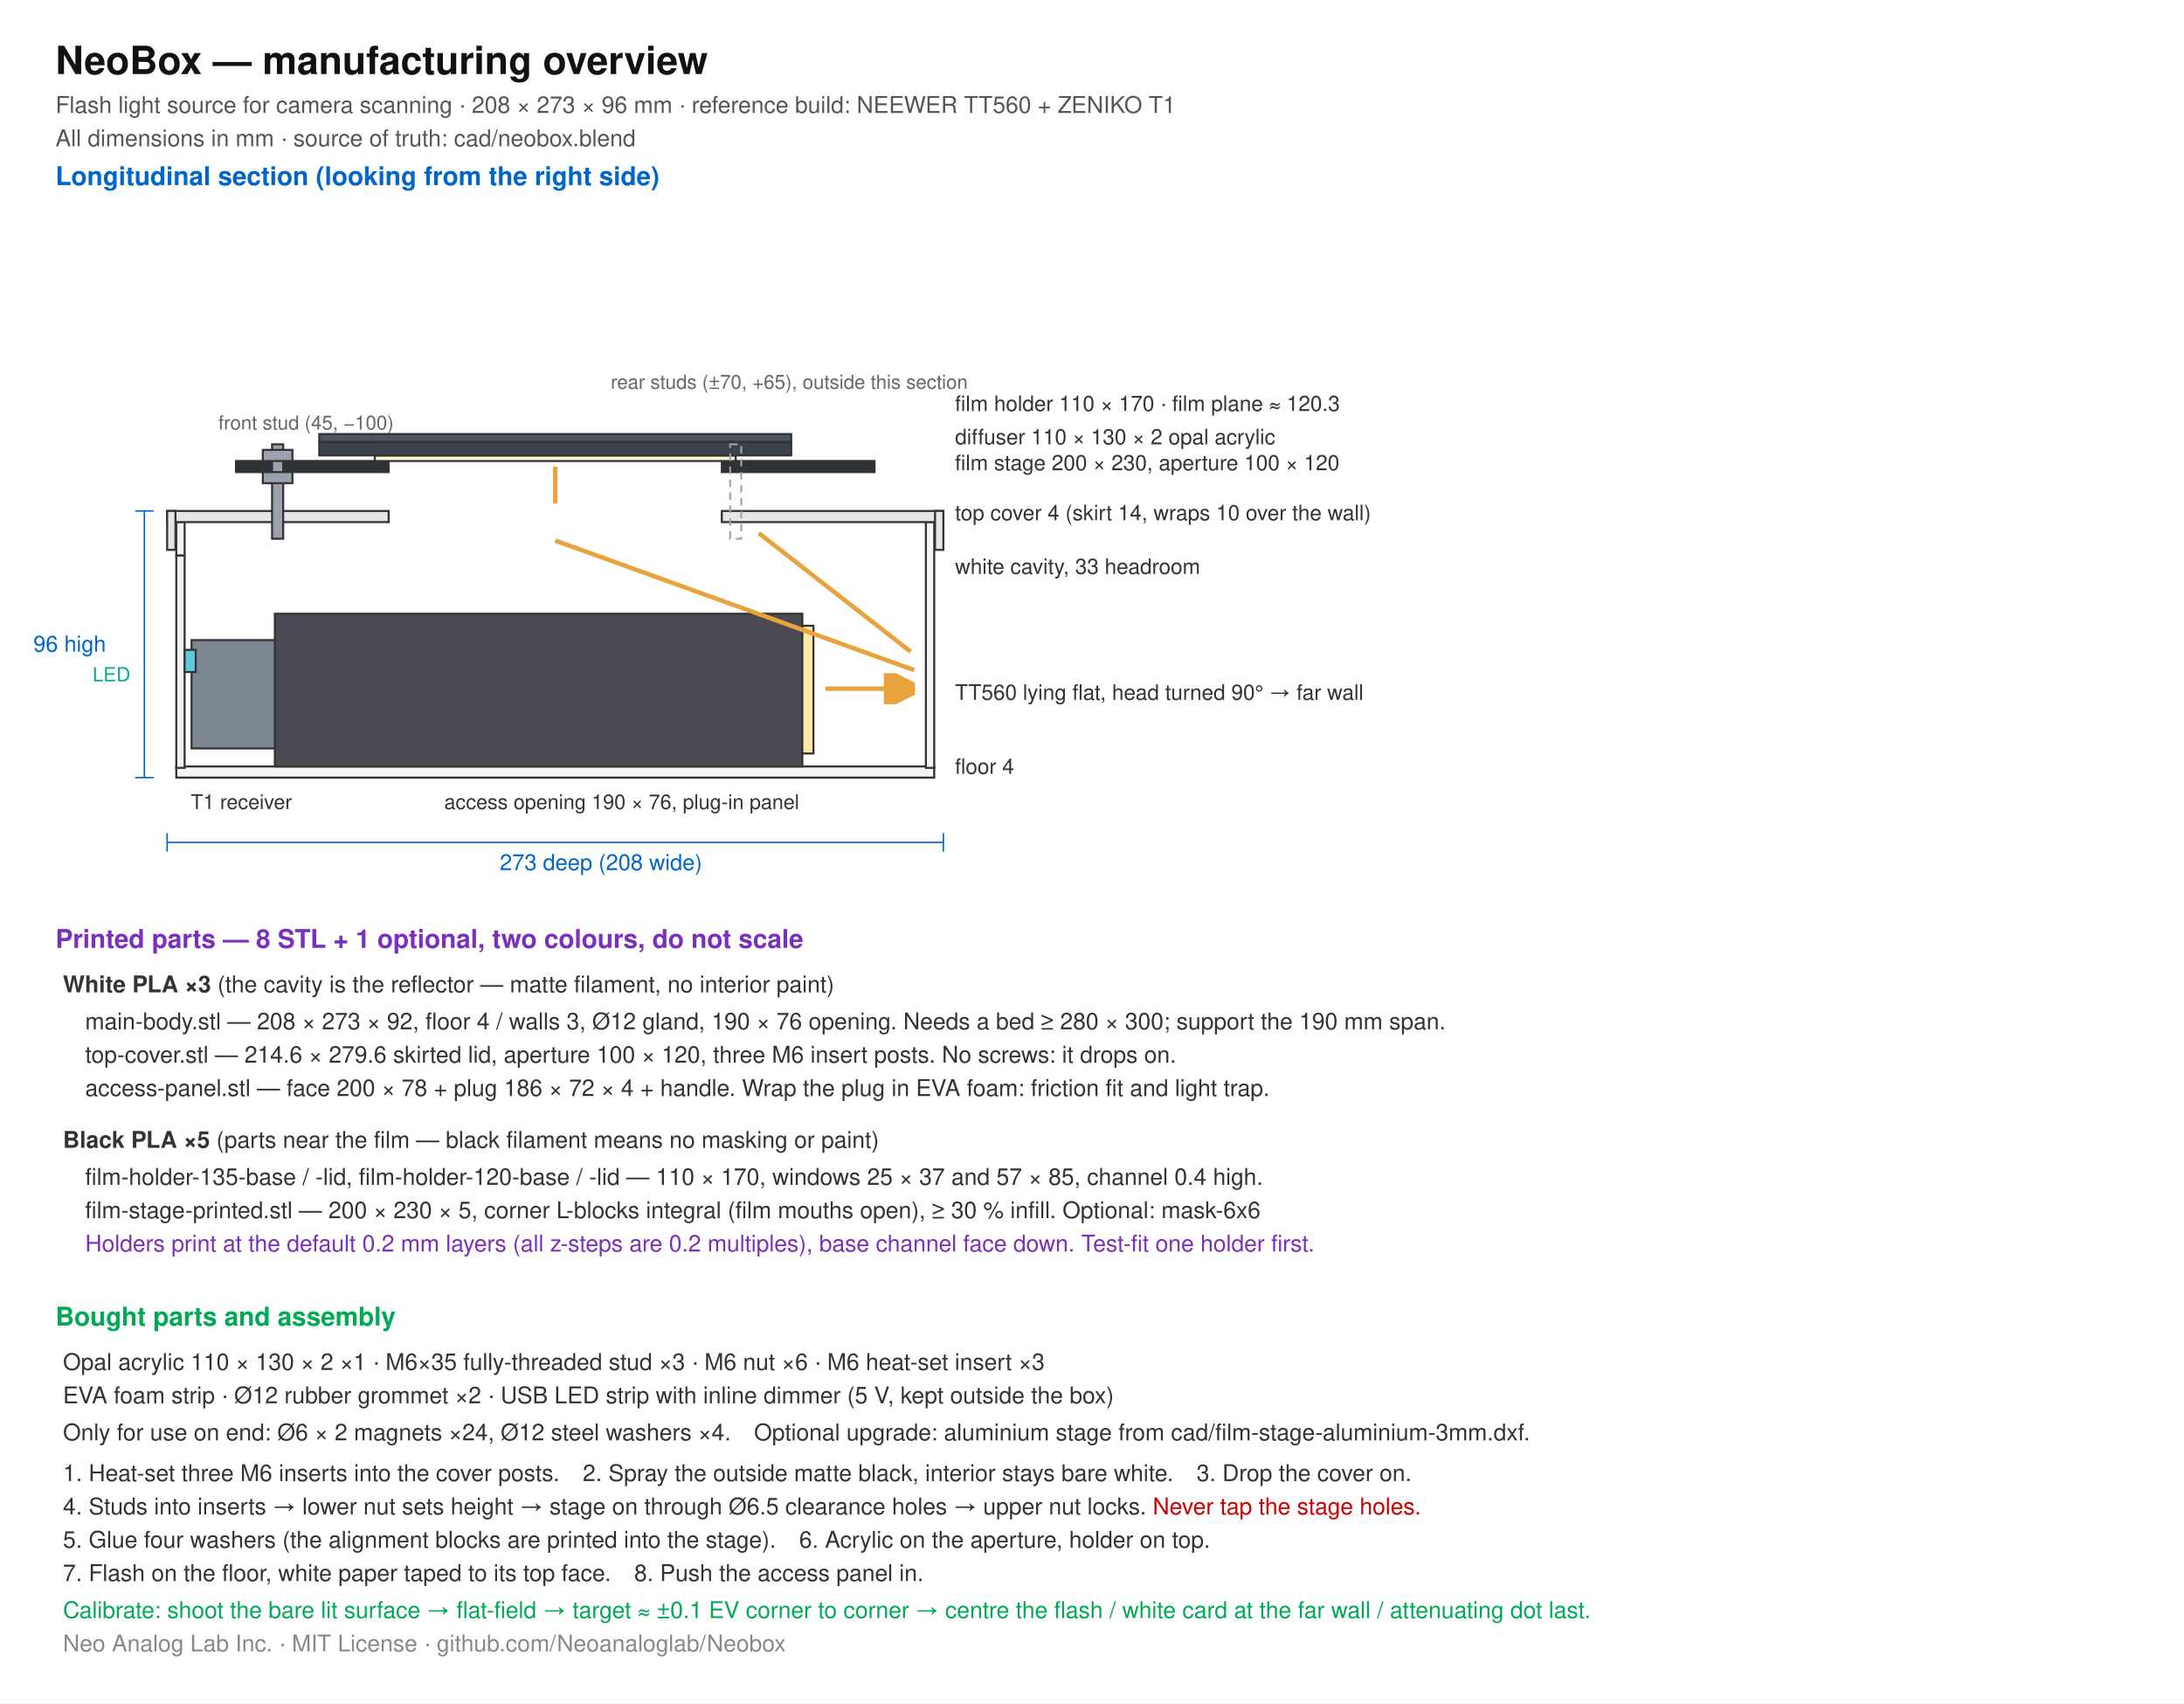
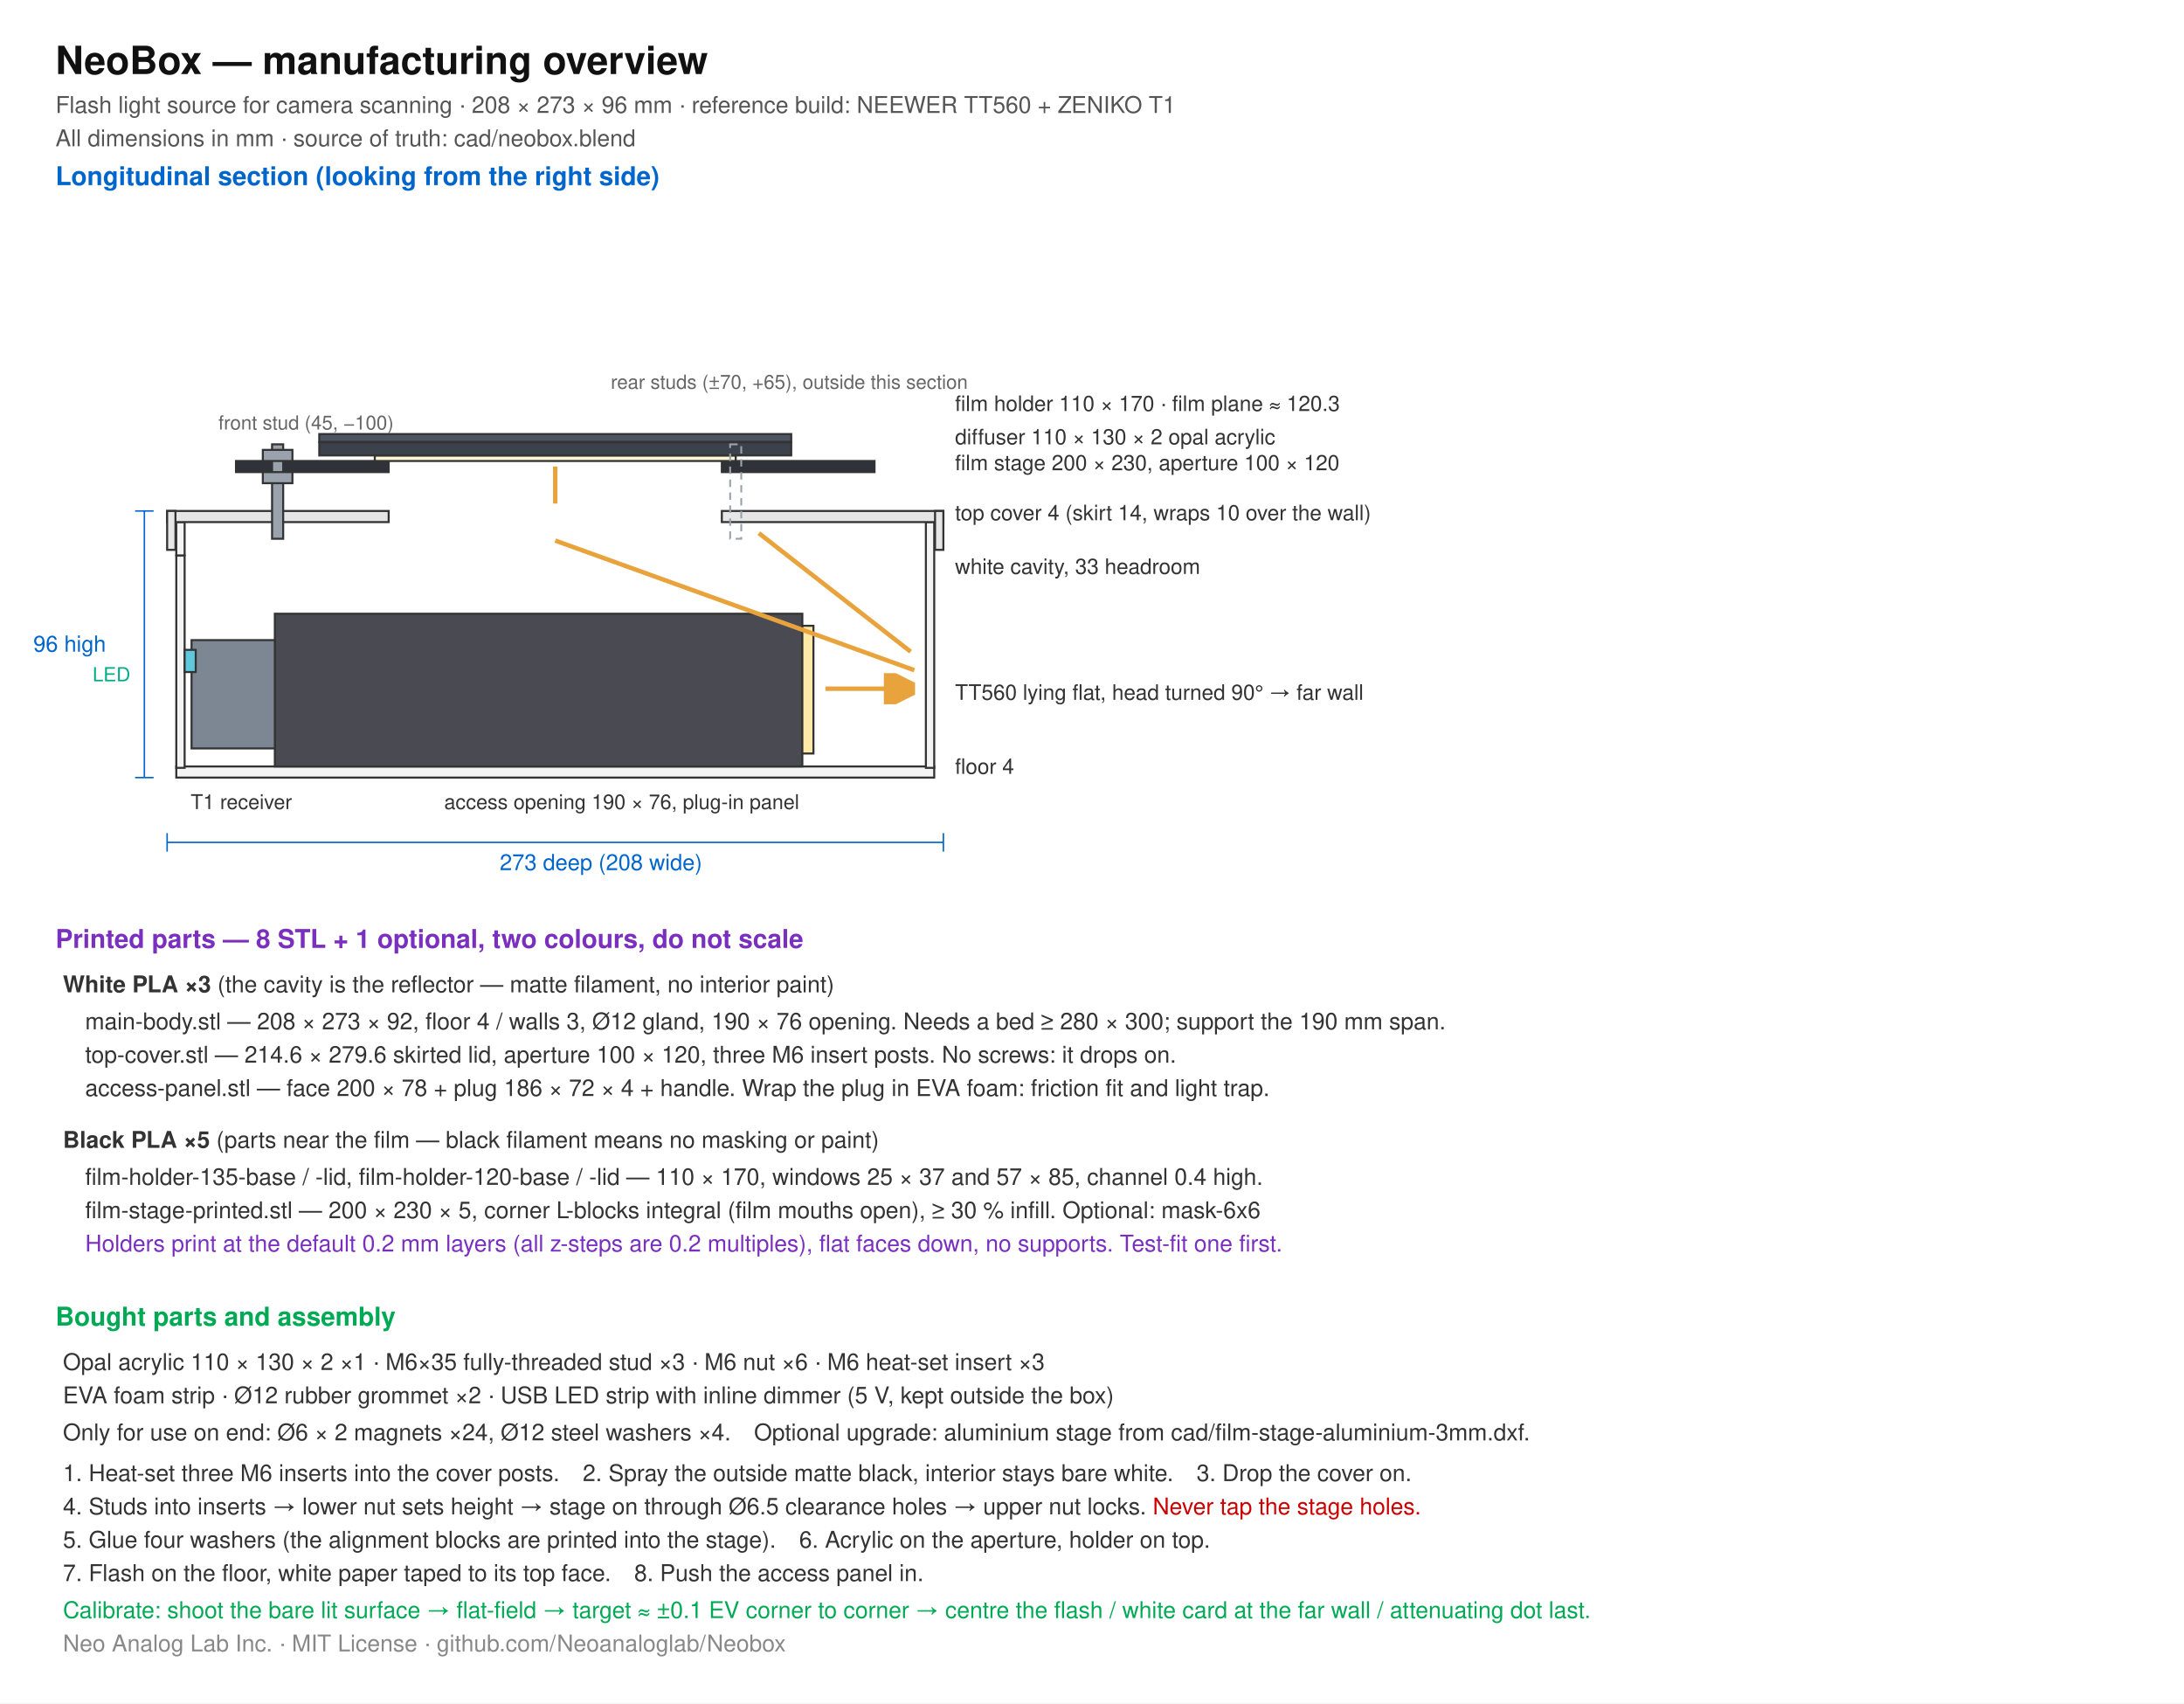
<svg xmlns="http://www.w3.org/2000/svg" width="1180" height="920" viewBox="0 0 1180 920" font-family="Helvetica, Arial, sans-serif">
  <rect width="1180" height="920" fill="#ffffff" />
  <text x="30" y="40" font-size="21" font-weight="bold" fill="#111">NeoBox — manufacturing overview</text>
  <text x="30" y="61" font-size="12.5" fill="#555">Flash light source for camera scanning · 208 × 273 × 96 mm · reference build: NEEWER TT560 + ZENIKO T1</text>
  <text x="30" y="79" font-size="12.5" fill="#555">All dimensions in mm · source of truth: cad/neobox.blend</text>
  <text x="30" y="100" font-size="14" font-weight="bold" fill="#06c">Longitudinal section (looking from the right side)</text>
  <g stroke="#333" stroke-width="1.1">
    <rect x="95.25" y="414" width="409.5" height="6" fill="#f4f4f4" />
    <rect x="500.25" y="282" width="4.5" height="132.75" fill="#f4f4f4" />
    <rect x="95.25" y="300" width="4.5" height="114.75" fill="#f4f4f4" />
    <rect x="95.25" y="282" width="4.5" height="18" fill="#f4f4f4" />
    <rect x="90.3" y="276" width="119.7" height="6" fill="#e6e6e6" />
    <rect x="390" y="276" width="119.7" height="6" fill="#e6e6e6" />
    <rect x="90.3" y="276" width="4.5" height="21" fill="#e6e6e6" />
    <rect x="505.2" y="276" width="4.5" height="21" fill="#e6e6e6" />
    <rect x="148.5" y="331.5" width="285" height="82.5" fill="#4a4a52" />
    <rect x="433.5" y="338" width="6" height="69" fill="#ffe9a8" />
    <rect x="103.5" y="345.75" width="45" height="58.5" fill="#7d8794" />
    <rect x="99.75" y="351" width="6" height="12" fill="#5ec8dd" />
    <rect x="127.5" y="249" width="82.5" height="6" fill="#2f3238" />
    <rect x="390" y="249" width="82.5" height="6" fill="#2f3238" />
    <rect x="202.5" y="246" width="195" height="3" fill="#fff6d6" />
    <rect x="172.5" y="238.95" width="255" height="7.05" fill="#3c424c" />
    <rect x="172.5" y="234.45" width="255" height="4.2" fill="#4d5563" />
    <rect x="147" y="240" width="6" height="51" fill="#9aa3ad" />
    <rect x="142" y="255" width="16" height="6" fill="#9aa3ad" />
    <rect x="142" y="243" width="16" height="6" fill="#9aa3ad" />
  </g>
  <g stroke="#9aa3ad" stroke-width="1" stroke-dasharray="4 3" fill="none">
    <rect x="394.5" y="240" width="6" height="51" />
  </g>
  <g stroke="#e8a33d" stroke-width="2.4" fill="none" marker-end="url(#ar)">
    <defs>
      <marker id="ar" markerWidth="7" markerHeight="7" refX="6" refY="3.5" orient="auto">
        <path d="M0,0 L7,3.5 L0,7 z" fill="#e8a33d" />
      </marker>
    </defs>
    <path d="M446,372 L492,372" />
    <path d="M494,362 L300,292" />
    <path d="M492,352 L410,288" />
    <path d="M300,272 L300,252" />
  </g>
  <g font-size="11.5" fill="#333">
    <text x="516" y="418">floor 4</text>
    <text x="516" y="378">TT560 lying flat, head turned 90° → far wall</text>
    <text x="516" y="310">white cavity, 33 headroom</text>
    <text x="516" y="281">top cover 4 (skirt 14, wraps 10 over the wall)</text>
    <text x="516" y="254">film stage 200 × 230, aperture 100 × 120</text>
    <text x="516" y="240">diffuser 110 × 130 × 2 opal acrylic</text>
    <text x="516" y="222">film holder 110 × 170 · film plane ≈ 120.3</text>
    <text x="103" y="437" font-size="11">T1 receiver</text>
    <text x="240" y="437" font-size="11">access opening 190 × 76, plug-in panel</text>
    <text x="50" y="368" font-size="10.5" fill="#0a8">LED</text>
    <text x="118" y="232" font-size="10.5" fill="#666">front stud (45, −100)</text>
    <text x="330" y="210" font-size="10.5" fill="#666">rear studs (±70, +65), outside this section</text>
  </g>
  <g stroke="#06c" stroke-width="0.8" fill="none">
    <path d="M90.3,455 L509.7,455" />
    <path d="M90.3,450 L90.3,460" />
    <path d="M509.7,450 L509.7,460" />
    <path d="M78,276 L78,420" />
    <path d="M73,276 L83,276" />
    <path d="M73,420 L83,420" />
  </g>
  <text x="270" y="470" font-size="12" fill="#06c">273 deep (208 wide)</text>
  <text x="18" y="352" font-size="12" fill="#06c">96 high</text>
  <text x="30" y="512" font-size="14" font-weight="bold" fill="#7a2fbf">Printed parts — 8 STL + 1 optional, two colours, do not scale</text>
  <g font-size="12.5" fill="#333">
    <text x="34" y="536">
      <tspan font-weight="bold">White PLA ×3</tspan> (the cavity is the reflector — matte filament, no interior paint)</text>
    <text x="46" y="556">main-body.stl — 208 × 273 × 92, floor 4 / walls 3, Ø12 gland, 190 × 76 opening. Needs a bed ≥ 280 × 300; support the 190 mm span.</text>
    <text x="46" y="574">top-cover.stl — 214.6 × 279.6 skirted lid, aperture 100 × 120, three M6 insert posts. No screws: it drops on.</text>
    <text x="46" y="592">access-panel.stl — face 200 × 78 + plug 186 × 72 × 4 + handle. Wrap the plug in EVA foam: friction fit and light trap.</text>
    <text x="34" y="620">
      <tspan font-weight="bold">Black PLA ×5</tspan> (parts near the film — black filament means no masking or paint)</text>
    <text x="46" y="640">film-holder-135-base / -lid, film-holder-120-base / -lid — 110 × 170, windows 25 × 37 and 57 × 85, channel 0.4 high.</text>
    <text x="46" y="658">film-stage-printed.stl — 200 × 230 × 5, corner L-blocks integral (film mouths open), ≥ 30 % infill.  Optional: mask-6x6</text>
-     <text x="46" y="676" fill="#7a2fbf">Holders print at the default 0.2 mm layers (all z-steps are 0.2 multiples), base channel face down. Test-fit one holder first.</text>
+     <text x="46" y="676" fill="#7a2fbf">Holders print at the default 0.2 mm layers (all z-steps are 0.2 multiples), flat faces down, no supports. Test-fit one first.</text>
  </g>
  <text x="30" y="716" font-size="14" font-weight="bold" fill="#0a5">Bought parts and assembly</text>
  <g font-size="12.5" fill="#333">
    <text x="34" y="740">Opal acrylic 110 × 130 × 2 ×1 · M6×35 fully-threaded stud ×3 · M6 nut ×6 · M6 heat-set insert ×3</text>
    <text x="34" y="758">EVA foam strip · Ø12 rubber grommet ×2 · USB LED strip with inline dimmer (5 V, kept outside the box)</text>
    <text x="34" y="778">Only for use on end: Ø6 × 2 magnets ×24, Ø12 steel washers ×4.　Optional upgrade: aluminium stage from cad/film-stage-aluminium-3mm.dxf.</text>
    <text x="34" y="800">1. Heat-set three M6 inserts into the cover posts.　2. Spray the outside matte black, interior stays bare white.　3. Drop the cover on.</text>
    <text x="34" y="818">4. Studs into inserts → lower nut sets height → stage on through Ø6.5 clearance holes → upper nut locks. <tspan fill="#c00">Never tap the stage holes.</tspan>
    </text>
    <text x="34" y="836">5. Glue four washers (the alignment blocks are printed into the stage).　6. Acrylic on the aperture, holder on top.</text>
    <text x="34" y="854">7. Flash on the floor, white paper taped to its top face.　8. Push the access panel in.</text>
    <text x="34" y="874" fill="#0a5">Calibrate: shoot the bare lit surface → flat-field → target ≈ ±0.1 EV corner to corner → centre the flash / white card at the far wall / attenuating dot last.</text>
    <text x="34" y="892" fill="#888">Neo Analog Lab Inc. · MIT License · github.com/Neoanaloglab/Neobox</text>
  </g>
</svg>
